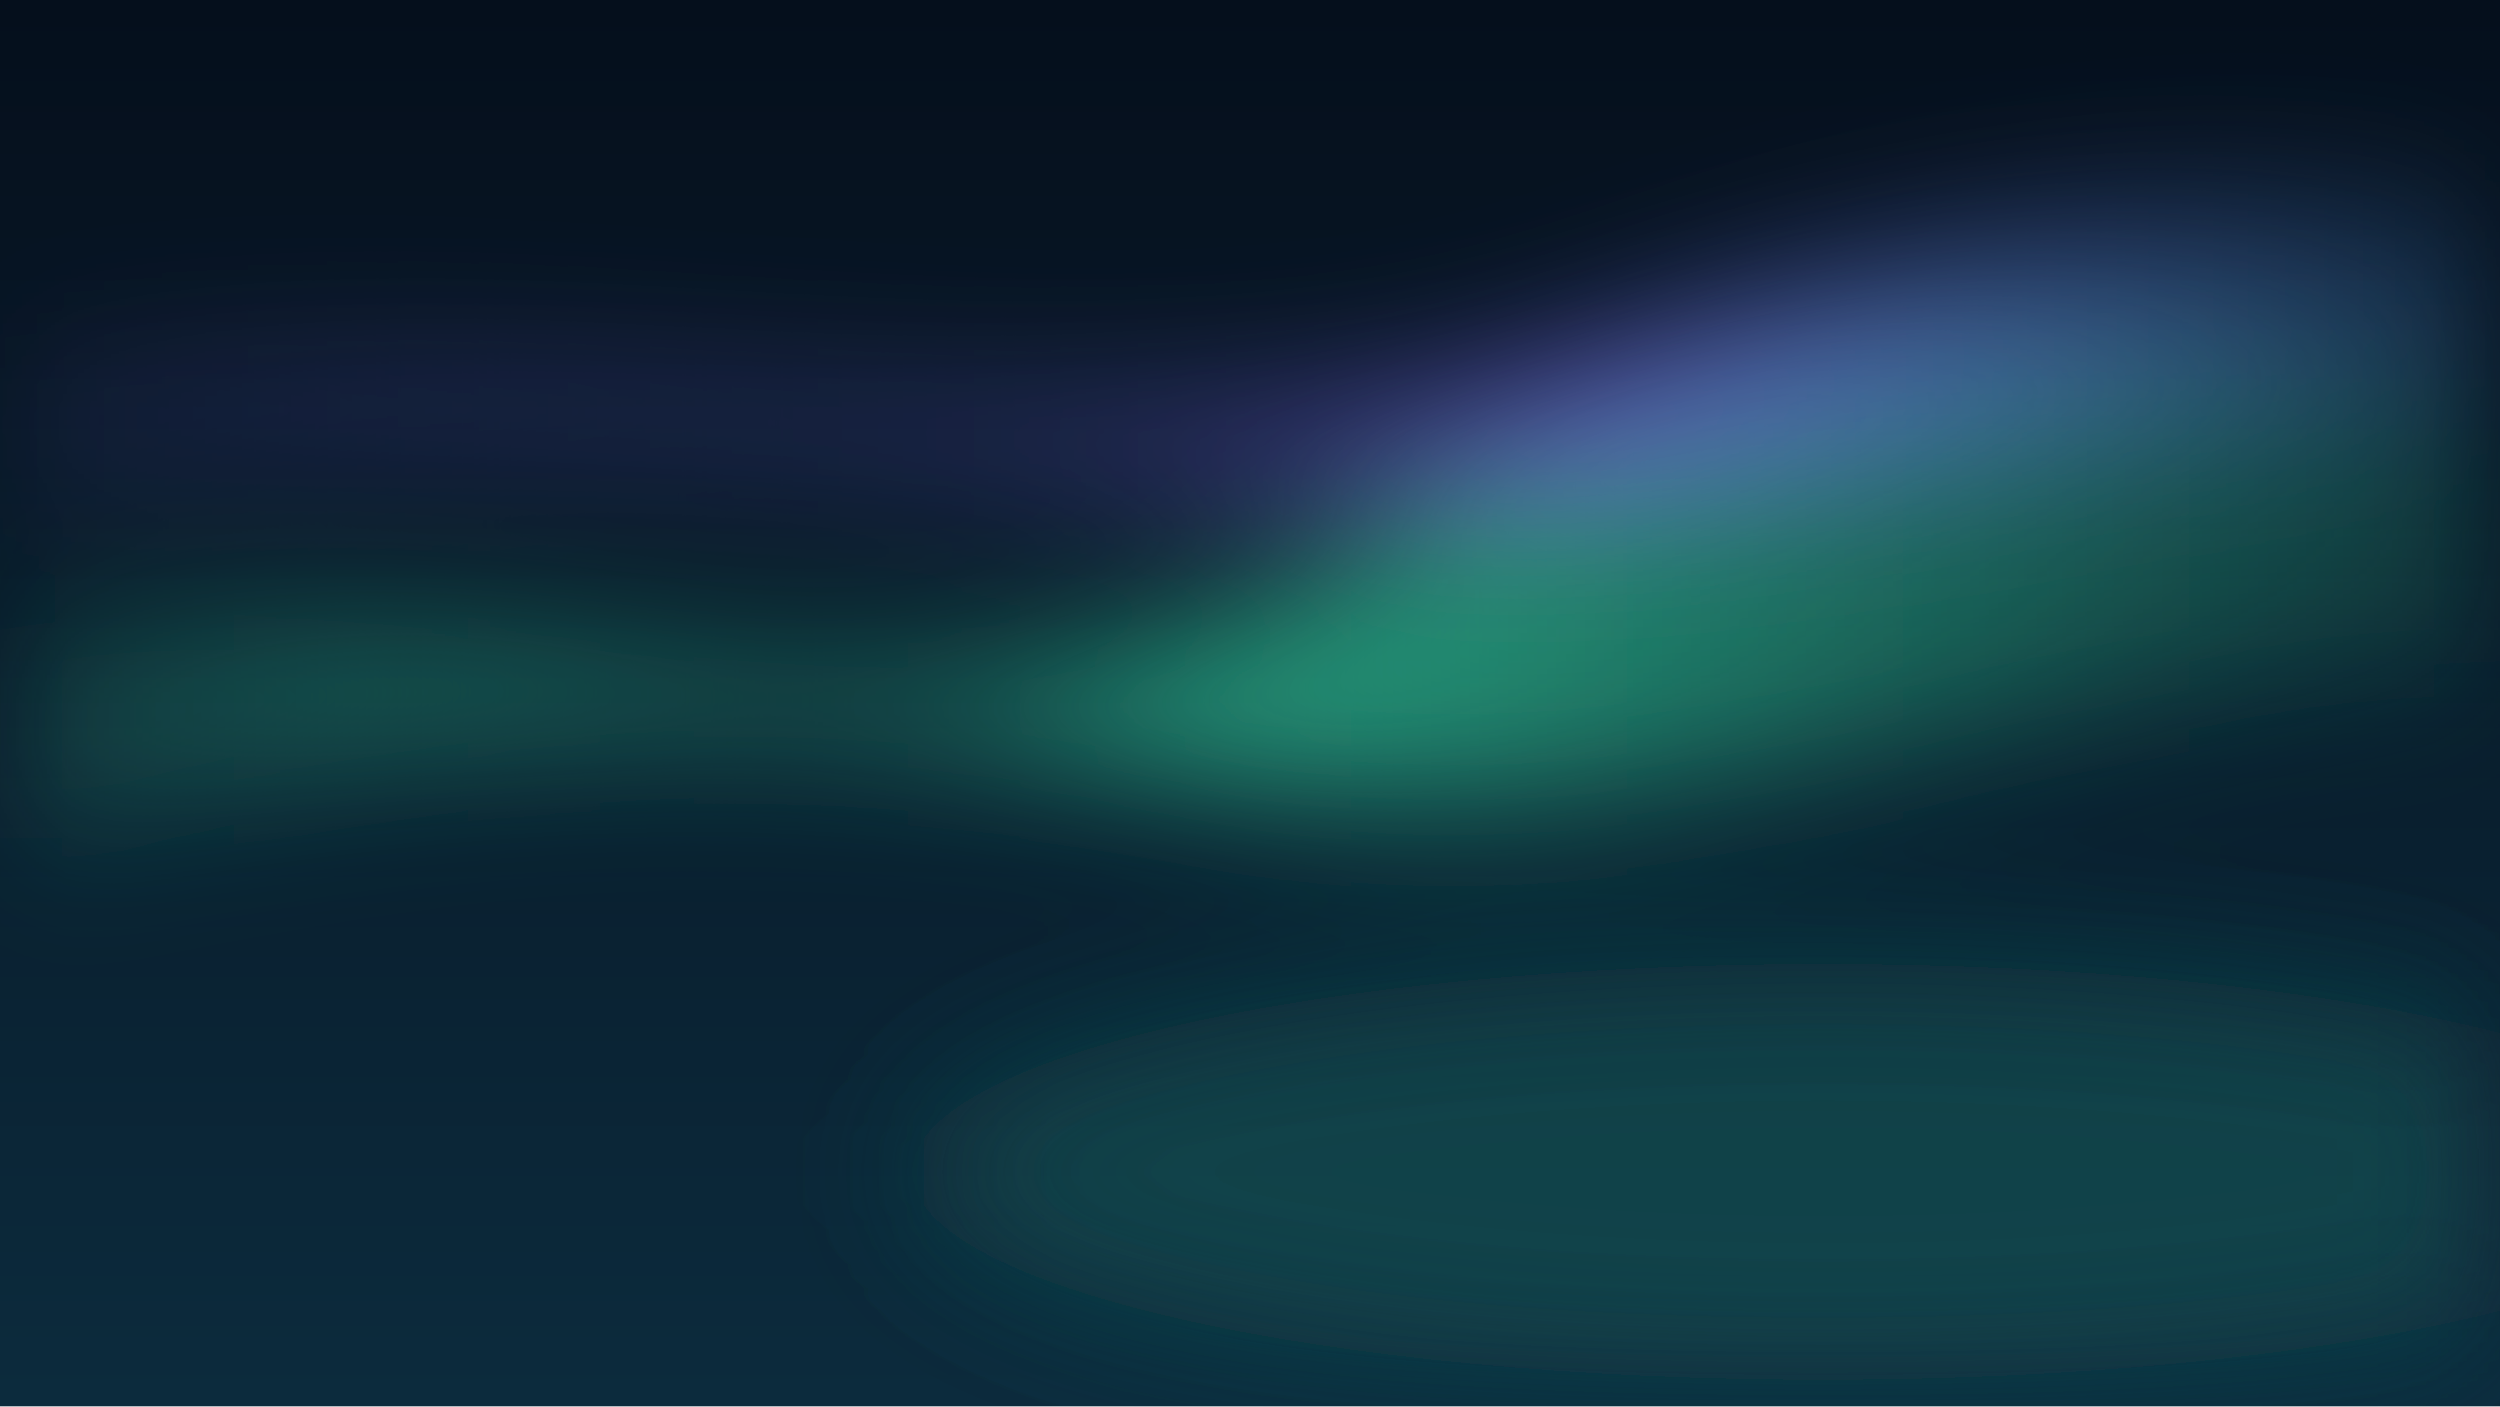
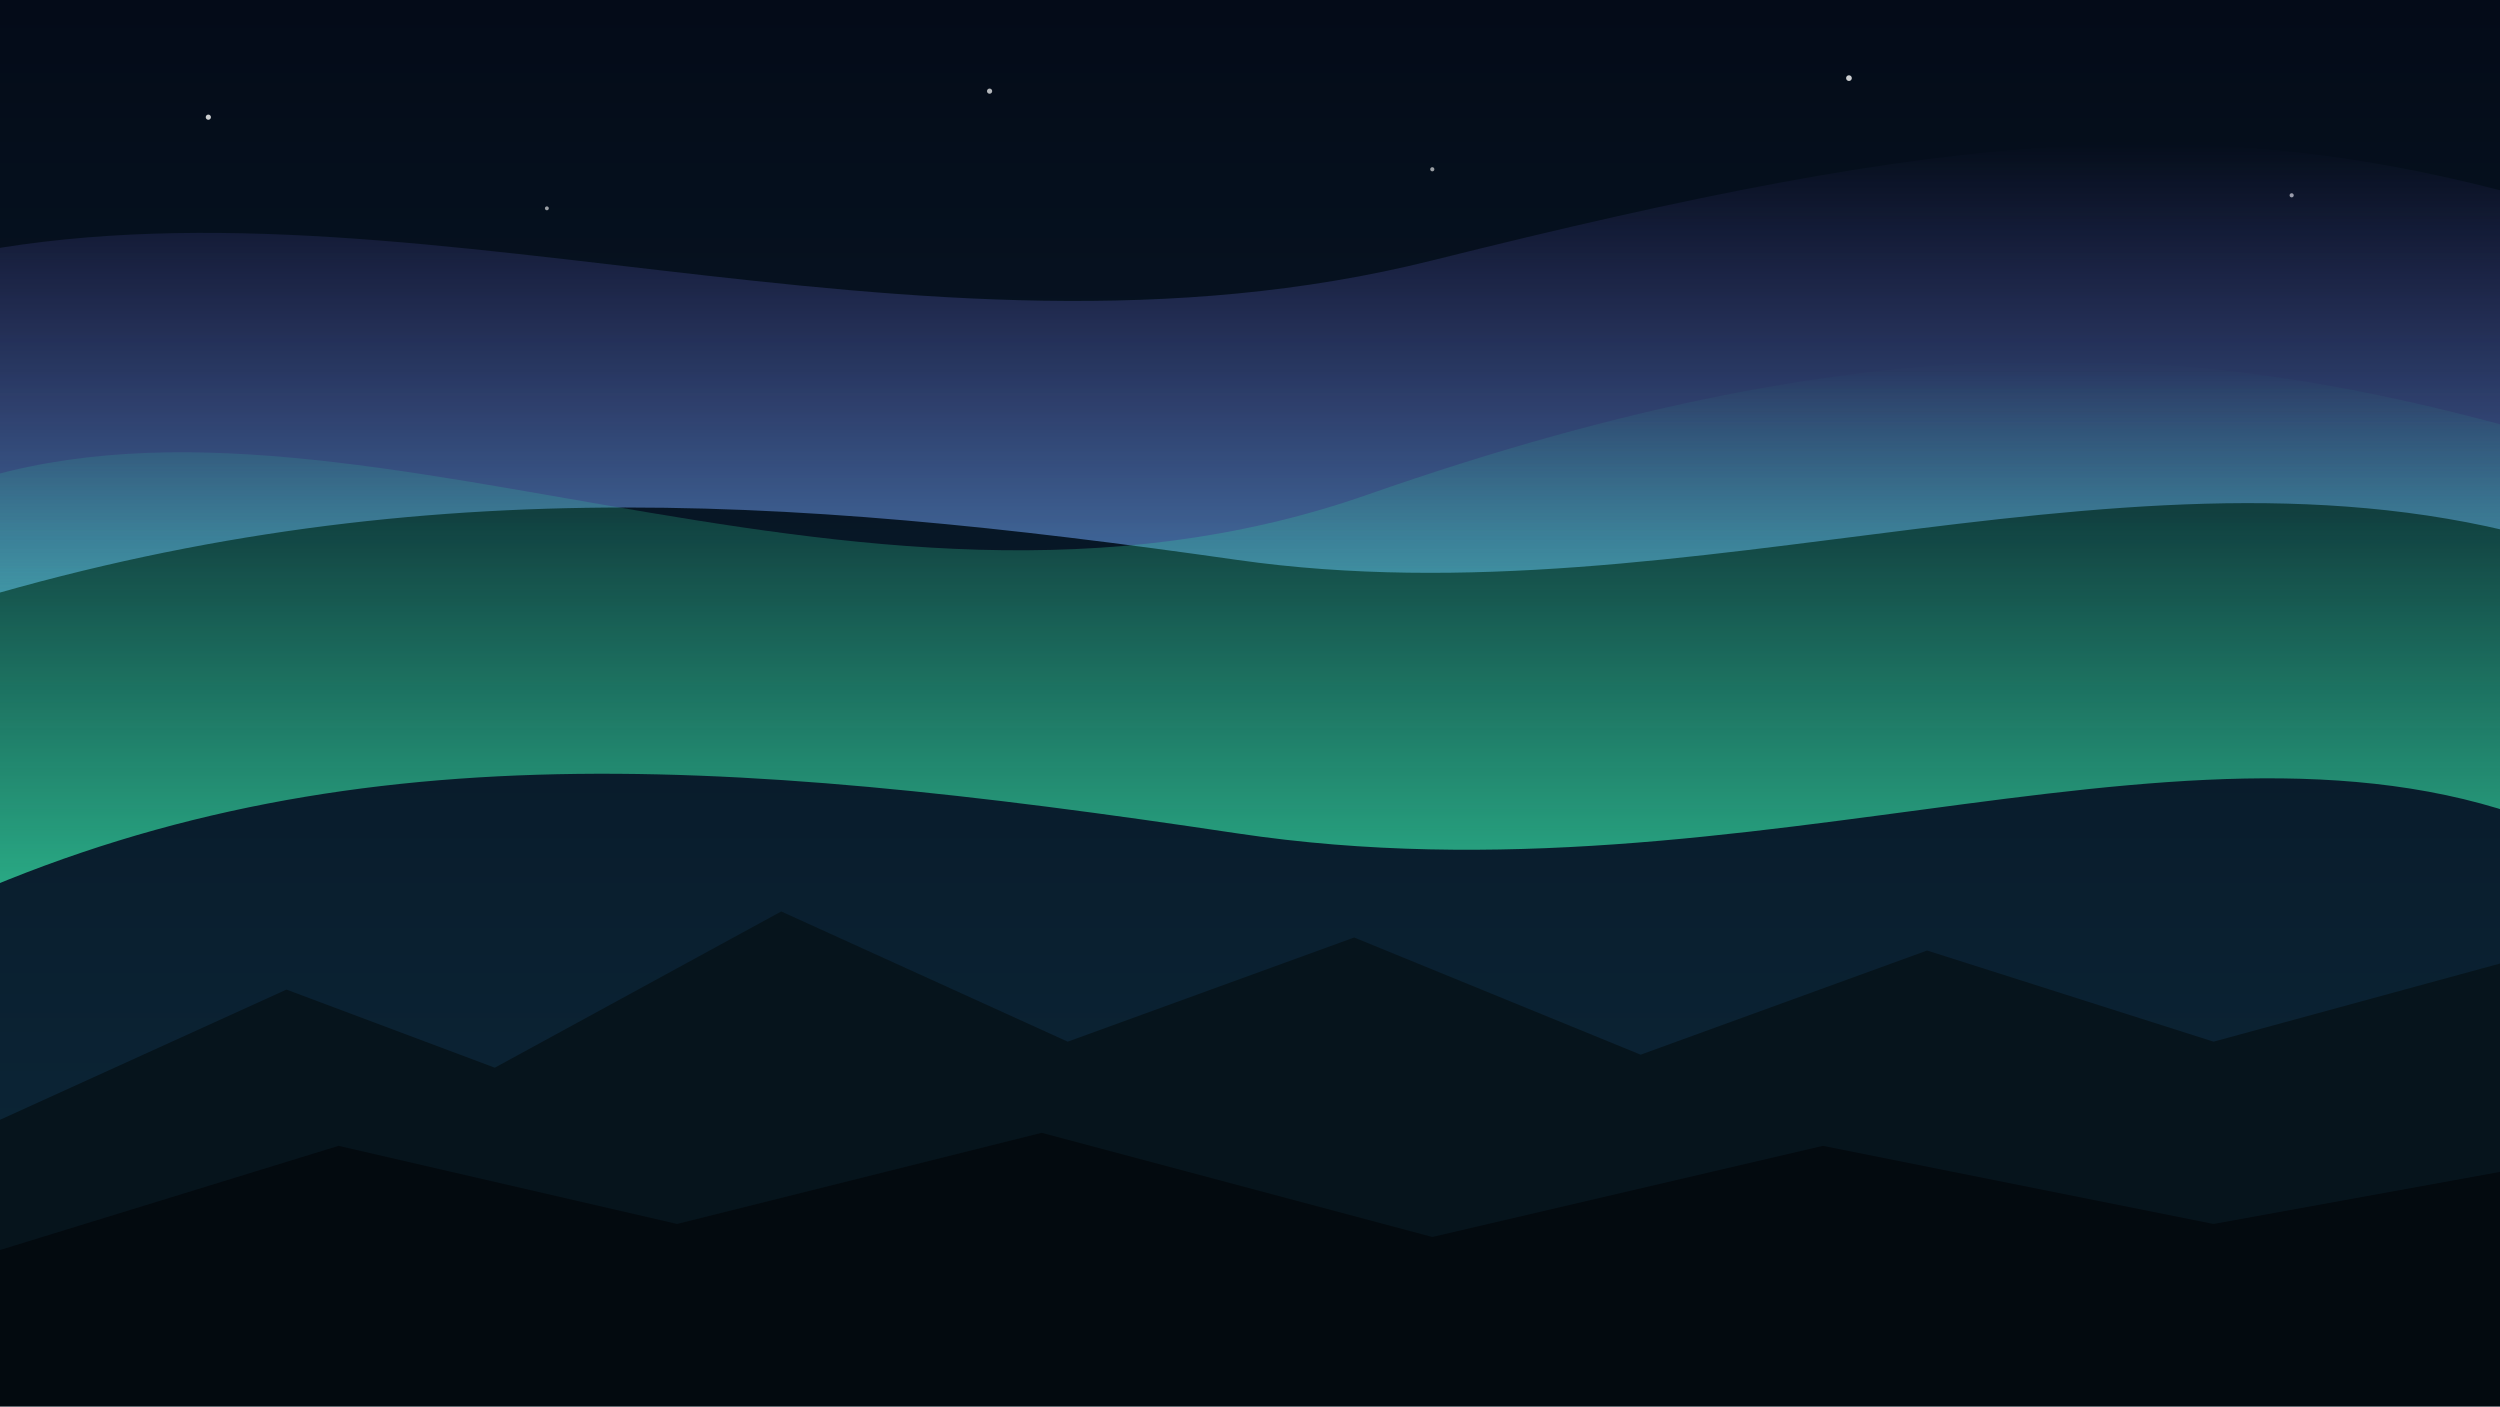
<svg xmlns="http://www.w3.org/2000/svg" width="1920" height="1080" viewBox="0 0 1920 1080" preserveAspectRatio="xMidYMid slice">
  <defs>
    <linearGradient id="sky" x1="0" y1="0" x2="0" y2="1">
-       <stop offset="0" stop-color="#050f1c" />
-       <stop offset="1" stop-color="#0c2b3d" />
+       <stop offset="0" stop-color="#040b18" />
+       <stop offset="1" stop-color="#0d2a3c" />
    </linearGradient>
-     <linearGradient id="green" x1="0" y1="0" x2="1" y2="0">
+     <linearGradient id="green" x1="0" y1="0" x2="0" y2="1">
      <stop offset="0" stop-color="#36e0a6" stop-opacity="0" />
-       <stop offset="0.45" stop-color="#36e0a6" stop-opacity="0.7" />
-       <stop offset="1" stop-color="#36e0a6" stop-opacity="0" />
+       <stop offset="1" stop-color="#36e0a6" stop-opacity="0.75" />
    </linearGradient>
-     <linearGradient id="violet" x1="0" y1="0" x2="1" y2="0">
+     <linearGradient id="violet" x1="0" y1="0" x2="0" y2="1">
      <stop offset="0" stop-color="#8a6cff" stop-opacity="0" />
-       <stop offset="0.6" stop-color="#8a6cff" stop-opacity="0.6" />
-       <stop offset="1" stop-color="#4fc3ff" stop-opacity="0" />
+       <stop offset="1" stop-color="#6fb8ff" stop-opacity="0.6" />
    </linearGradient>
-     <filter id="soft" x="-20%" y="-50%" width="140%" height="200%">
-       <feGaussianBlur stdDeviation="55" />
-     </filter>
  </defs>
  <rect width="1920" height="1080" fill="url(#sky)" />
-   <g filter="url(#soft)">
-     <path d="M-200 560 C 250 320 650 680 1050 420 S 1750 240 2150 400 L 2150 540 C 1750 420 1350 680 950 600 S 250 560 -200 720 Z" fill="url(#green)" />
-     <path d="M-200 330 C 300 180 800 420 1250 260 S 1900 160 2150 230 L 2150 330 C 1800 280 1400 420 1000 380 S 200 300 -200 430 Z" fill="url(#violet)" />
-     <ellipse cx="1400" cy="900" rx="700" ry="160" fill="#0f5b5a" opacity="0.5" />
+   <g fill="#ffffff">
+     <circle cx="160" cy="90" r="2" opacity="0.8" />
+     <circle cx="420" cy="160" r="1.5" opacity="0.6" />
+     <circle cx="760" cy="70" r="2" opacity="0.7" />
+     <circle cx="1100" cy="130" r="1.6" opacity="0.6" />
+     <circle cx="1420" cy="60" r="2.2" opacity="0.8" />
+     <circle cx="1760" cy="150" r="1.6" opacity="0.6" />
  </g>
+   <path d="M-50 200 C 300 120 700 300 1100 200 S 1700 80 1970 160 L 1970 420 C 1650 320 1300 480 950 430 S 300 360 -50 470 Z" fill="url(#violet)" />
+   <path d="M-50 380 C 250 260 650 520 1050 380 S 1700 260 1970 340 L 1970 640 C 1700 520 1350 700 950 640 S 250 560 -50 700 Z" fill="url(#green)" />
+   <path d="M0 860 L 220 760 L 380 820 L 600 700 L 820 800 L 1040 720 L 1260 810 L 1480 730 L 1700 800 L 1920 740 L 1920 1080 L 0 1080 Z" fill="#06141c" />
+   <path d="M0 960 L 260 880 L 520 940 L 800 870 L 1100 950 L 1400 880 L 1700 940 L 1920 900 L 1920 1080 L 0 1080 Z" fill="#030a0f" />
</svg>
